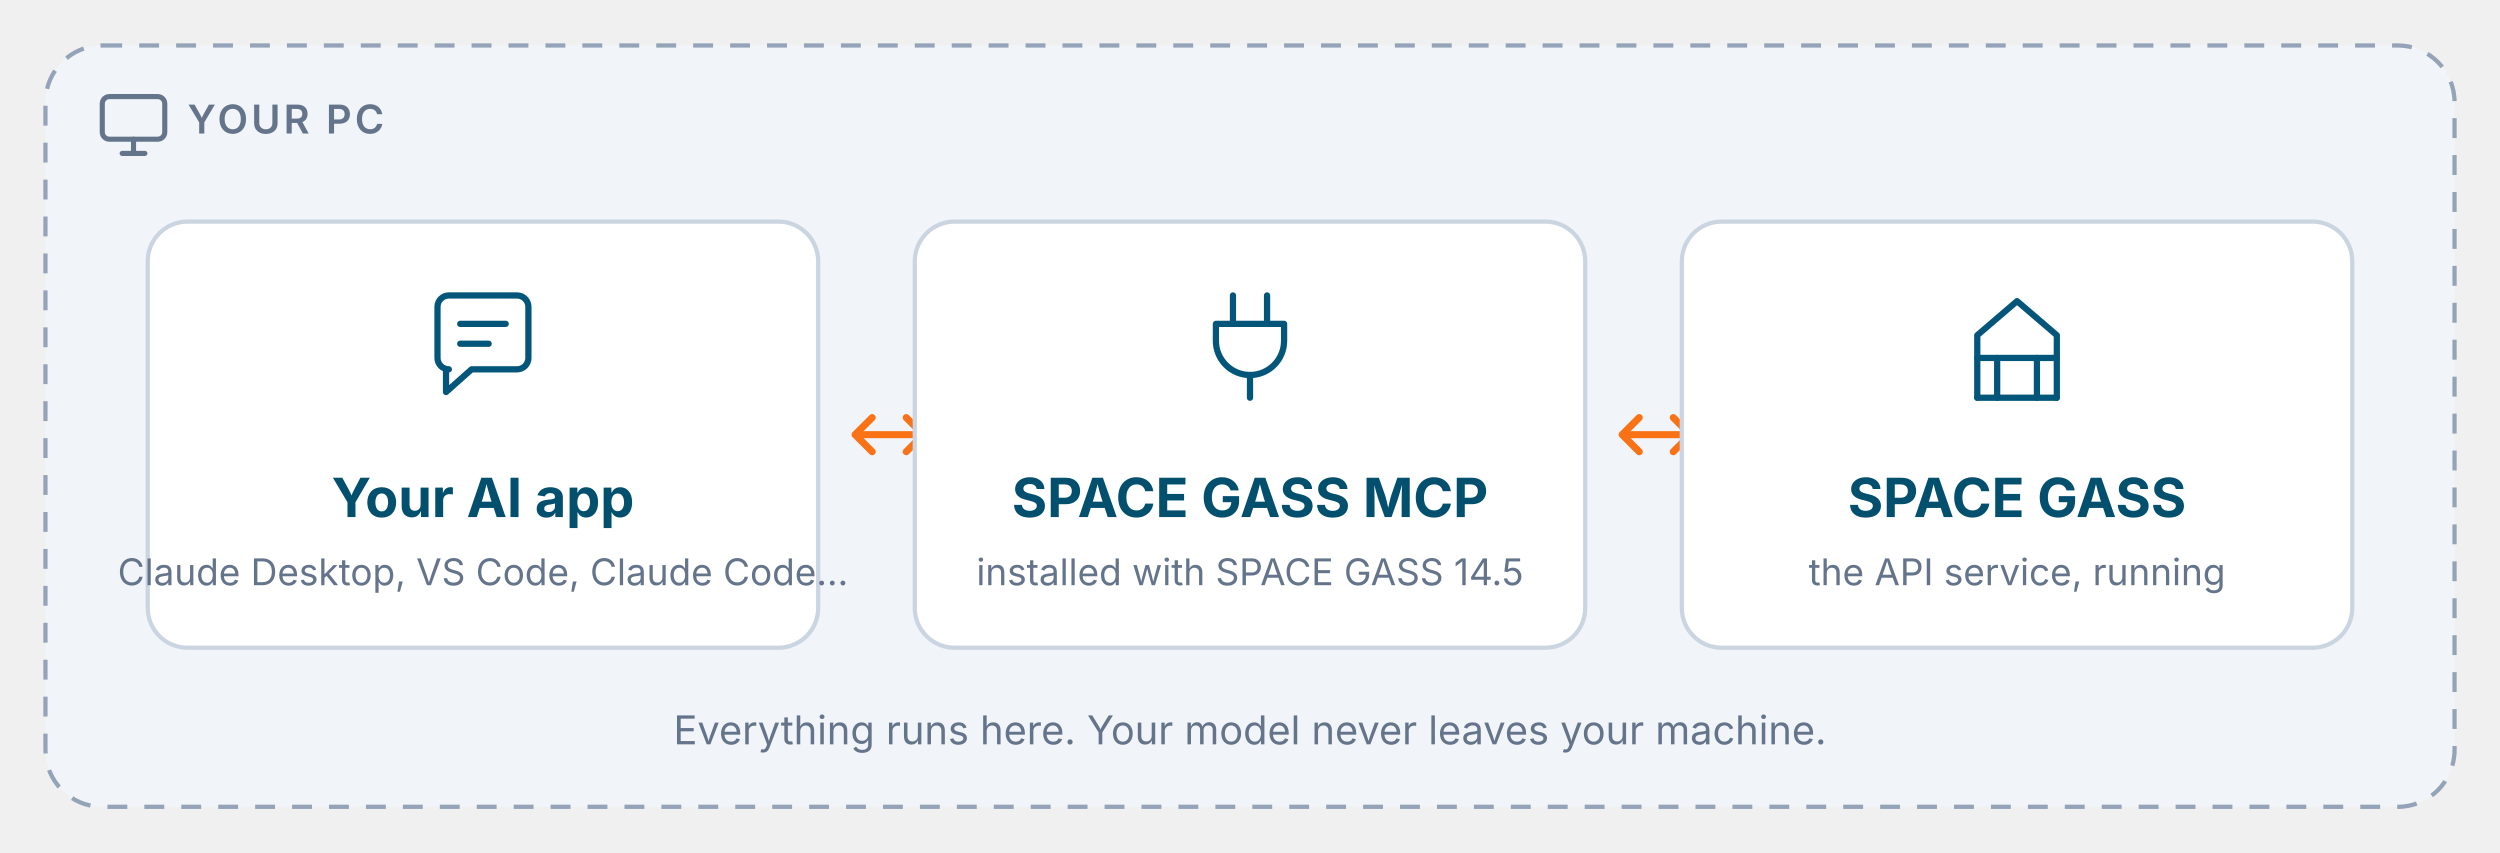
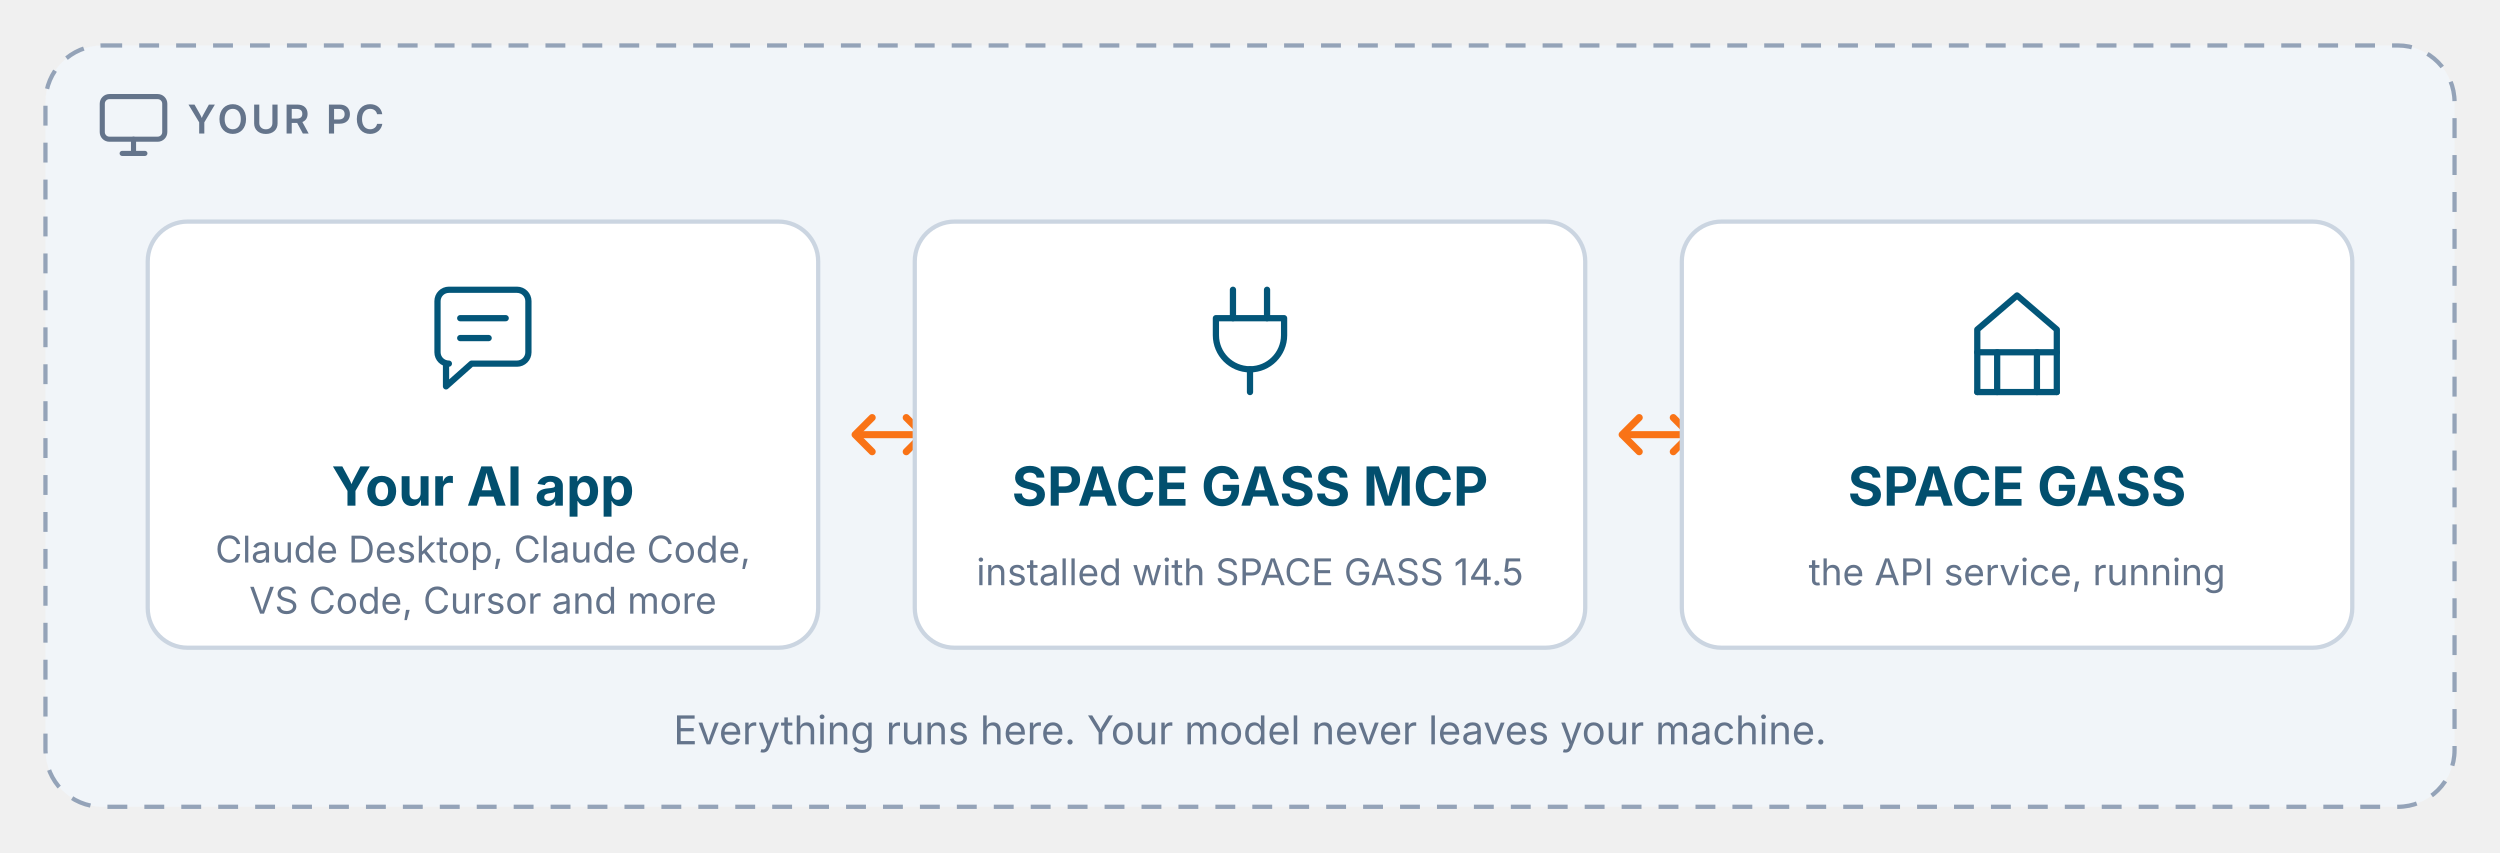
<svg xmlns="http://www.w3.org/2000/svg" viewBox="0 0 880 300" width="880" height="300" role="img" aria-labelledby="t d">
  <rect x="16" y="16" width="848" height="268" rx="20" fill="#f1f5f9" stroke="#94a3b8" stroke-width="1.5" stroke-dasharray="7 6" />
  <g transform="translate(36 34)" fill="none" stroke="#64748b" stroke-width="1.8" stroke-linecap="round" stroke-linejoin="round">
    <rect x="0" y="0" width="22" height="15" rx="2.5" />
    <path d="M7 20h8M11 15v5" />
  </g>
  <text x="66" y="47" font-family="'Space Grotesk', ui-sans-serif, system-ui, -apple-system, 'Segoe UI', sans-serif" font-size="14" font-weight="600" letter-spacing="0.08em" fill="#64748b">YOUR PC</text>
  <g transform="translate(52 78)">
    <rect width="236" height="150" rx="14" fill="#ffffff" stroke="#cbd5e1" stroke-width="1.5" />
-     <g transform="translate(96 22)" fill="none" stroke="#035679" stroke-width="2.2" stroke-linecap="round" stroke-linejoin="round">
+     <g transform="translate(96 20)" fill="none" stroke="#035679" stroke-width="2.2" stroke-linecap="round" stroke-linejoin="round">
      <path d="M6 8a4 4 0 0 1 4-4h24a4 4 0 0 1 4 4v18a4 4 0 0 1-4 4H18l-9 8v-8H10a4 4 0 0 1-4-4z" />
      <path d="M14 14h16M14 21h10" />
    </g>
-     <text x="118" y="104" text-anchor="middle" font-family="'Space Grotesk', ui-sans-serif, system-ui, -apple-system, 'Segoe UI', sans-serif" font-size="19" font-weight="700" fill="#024f6e">Your AI app</text>
-     <text x="118" y="128" text-anchor="middle" font-family="'Space Grotesk', ui-sans-serif, system-ui, -apple-system, 'Segoe UI', sans-serif" font-size="13" fill="#64748b">Claude Desktop, VS Code, Claude Code…</text>
+     <text x="118" y="100" text-anchor="middle" font-family="'Space Grotesk', ui-sans-serif, system-ui, -apple-system, 'Segoe UI', sans-serif" font-size="19" font-weight="700" fill="#024f6e">Your AI app</text>
+     <text x="118" y="120" text-anchor="middle" font-family="'Space Grotesk', ui-sans-serif, system-ui, -apple-system, 'Segoe UI', sans-serif" font-size="13" fill="#64748b">Claude Desktop, Claude Code,</text>
+     <text x="118" y="138" text-anchor="middle" font-family="'Space Grotesk', ui-sans-serif, system-ui, -apple-system, 'Segoe UI', sans-serif" font-size="13" fill="#64748b">VS Code, Cursor and more</text>
  </g>
  <g stroke="#f97316" stroke-width="2.5" fill="none" stroke-linecap="round" stroke-linejoin="round">
    <path d="M302 153H324" />
    <path d="M307 147l-6 6 6 6" />
    <path d="M319 147l6 6-6 6" />
  </g>
  <g transform="translate(322 78)">
    <rect width="236" height="150" rx="14" fill="#ffffff" stroke="#cbd5e1" stroke-width="1.5" />
-     <g transform="translate(96 22)" fill="none" stroke="#035679" stroke-width="2.2" stroke-linecap="round" stroke-linejoin="round">
+     <g transform="translate(96 20)" fill="none" stroke="#035679" stroke-width="2.2" stroke-linecap="round" stroke-linejoin="round">
      <path d="M16 4v10M28 4v10" />
      <path d="M10 14h24v6a12 12 0 0 1-24 0z" />
      <path d="M22 32v8" />
    </g>
-     <text x="118" y="104" text-anchor="middle" font-family="'Space Grotesk', ui-sans-serif, system-ui, -apple-system, 'Segoe UI', sans-serif" font-size="19" font-weight="700" fill="#024f6e">SPACE GASS MCP</text>
+     <text x="118" y="100" text-anchor="middle" font-family="'Space Grotesk', ui-sans-serif, system-ui, -apple-system, 'Segoe UI', sans-serif" font-size="19" font-weight="700" fill="#024f6e">SPACE GASS MCP</text>
    <text x="118" y="128" text-anchor="middle" font-family="'Space Grotesk', ui-sans-serif, system-ui, -apple-system, 'Segoe UI', sans-serif" font-size="13" fill="#64748b">installed with SPACE GASS 14.5</text>
  </g>
  <g stroke="#f97316" stroke-width="2.5" fill="none" stroke-linecap="round" stroke-linejoin="round">
    <path d="M572 153H594" />
    <path d="M577 147l-6 6 6 6" />
    <path d="M589 147l6 6-6 6" />
  </g>
  <g transform="translate(592 78)">
    <rect width="236" height="150" rx="14" fill="#ffffff" stroke="#cbd5e1" stroke-width="1.5" />
-     <g transform="translate(96 22)" fill="none" stroke="#035679" stroke-width="2.2" stroke-linecap="round" stroke-linejoin="round">
+     <g transform="translate(96 20)" fill="none" stroke="#035679" stroke-width="2.2" stroke-linecap="round" stroke-linejoin="round">
      <path d="M8 40V18l14-12 14 12v22" />
      <path d="M8 26h28M8 40h28" />
      <path d="M15 26v14M29 26v14" />
    </g>
-     <text x="118" y="104" text-anchor="middle" font-family="'Space Grotesk', ui-sans-serif, system-ui, -apple-system, 'Segoe UI', sans-serif" font-size="19" font-weight="700" fill="#024f6e">SPACE GASS</text>
+     <text x="118" y="100" text-anchor="middle" font-family="'Space Grotesk', ui-sans-serif, system-ui, -apple-system, 'Segoe UI', sans-serif" font-size="19" font-weight="700" fill="#024f6e">SPACE GASS</text>
    <text x="118" y="128" text-anchor="middle" font-family="'Space Grotesk', ui-sans-serif, system-ui, -apple-system, 'Segoe UI', sans-serif" font-size="13" fill="#64748b">the API service, running</text>
  </g>
  <text x="440" y="262" text-anchor="middle" font-family="'Space Grotesk', ui-sans-serif, system-ui, -apple-system, 'Segoe UI', sans-serif" font-size="14" fill="#64748b">Everything runs here. Your model never leaves your machine.</text>
</svg>
